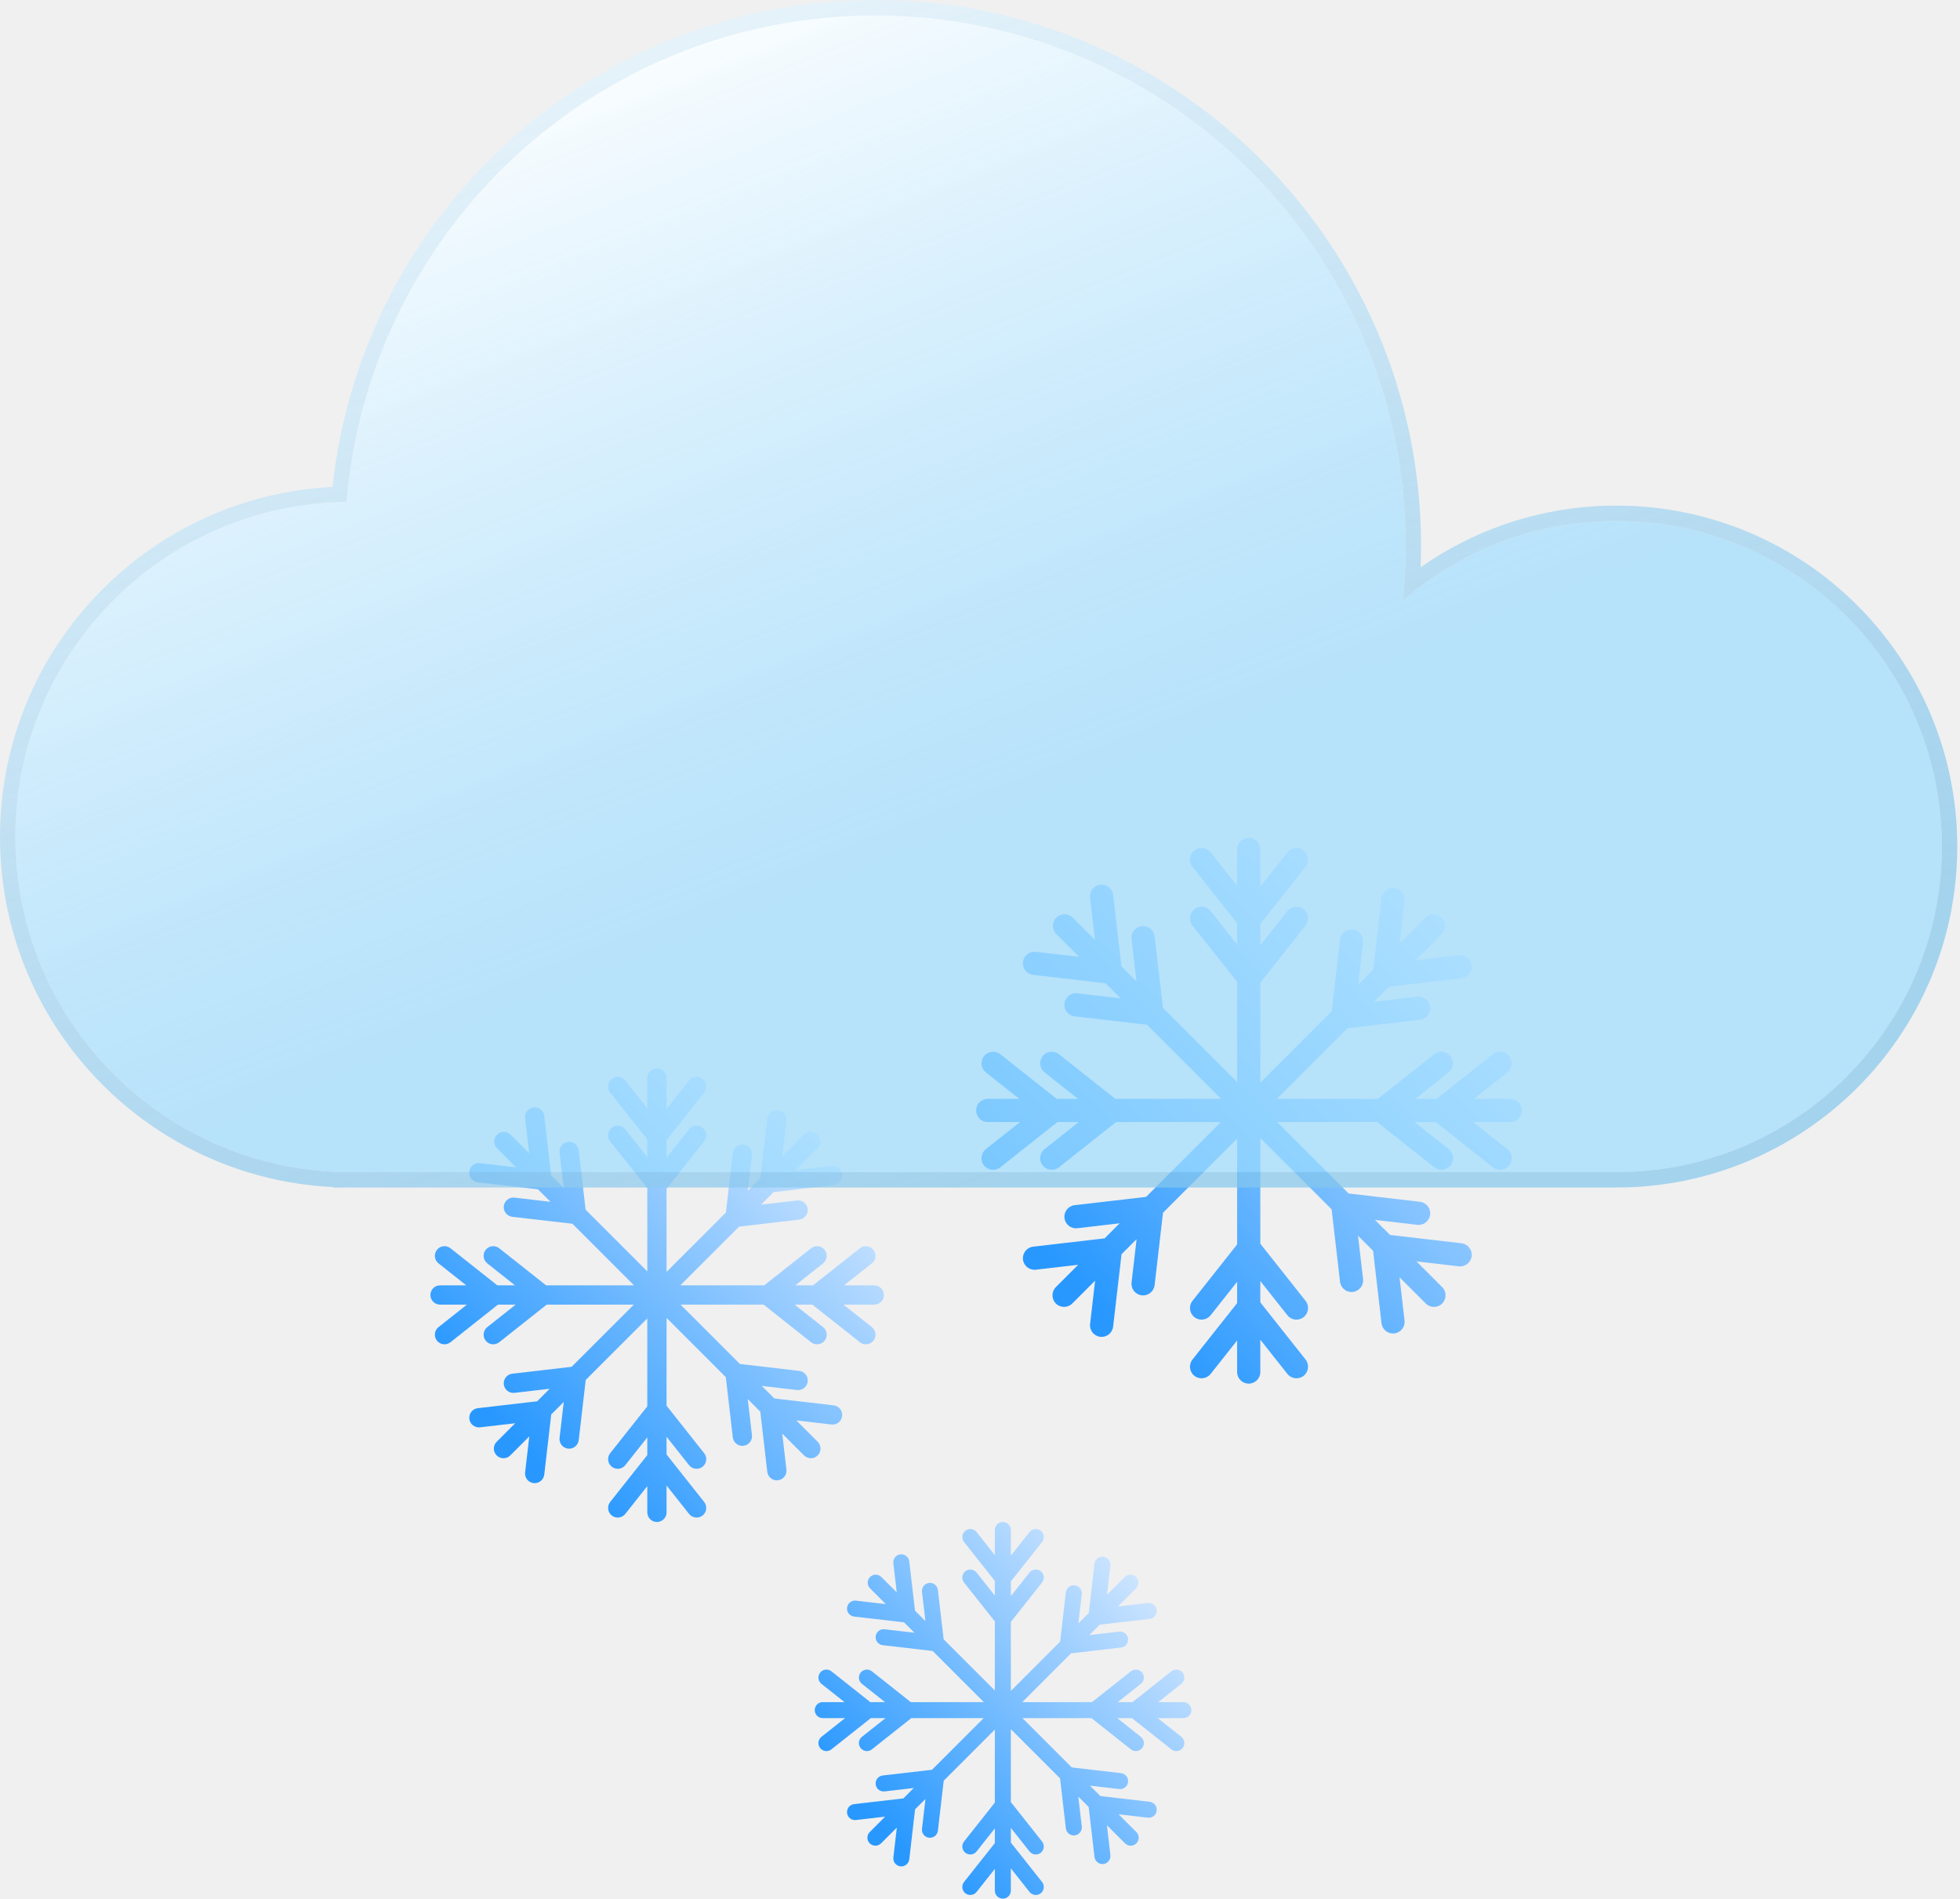
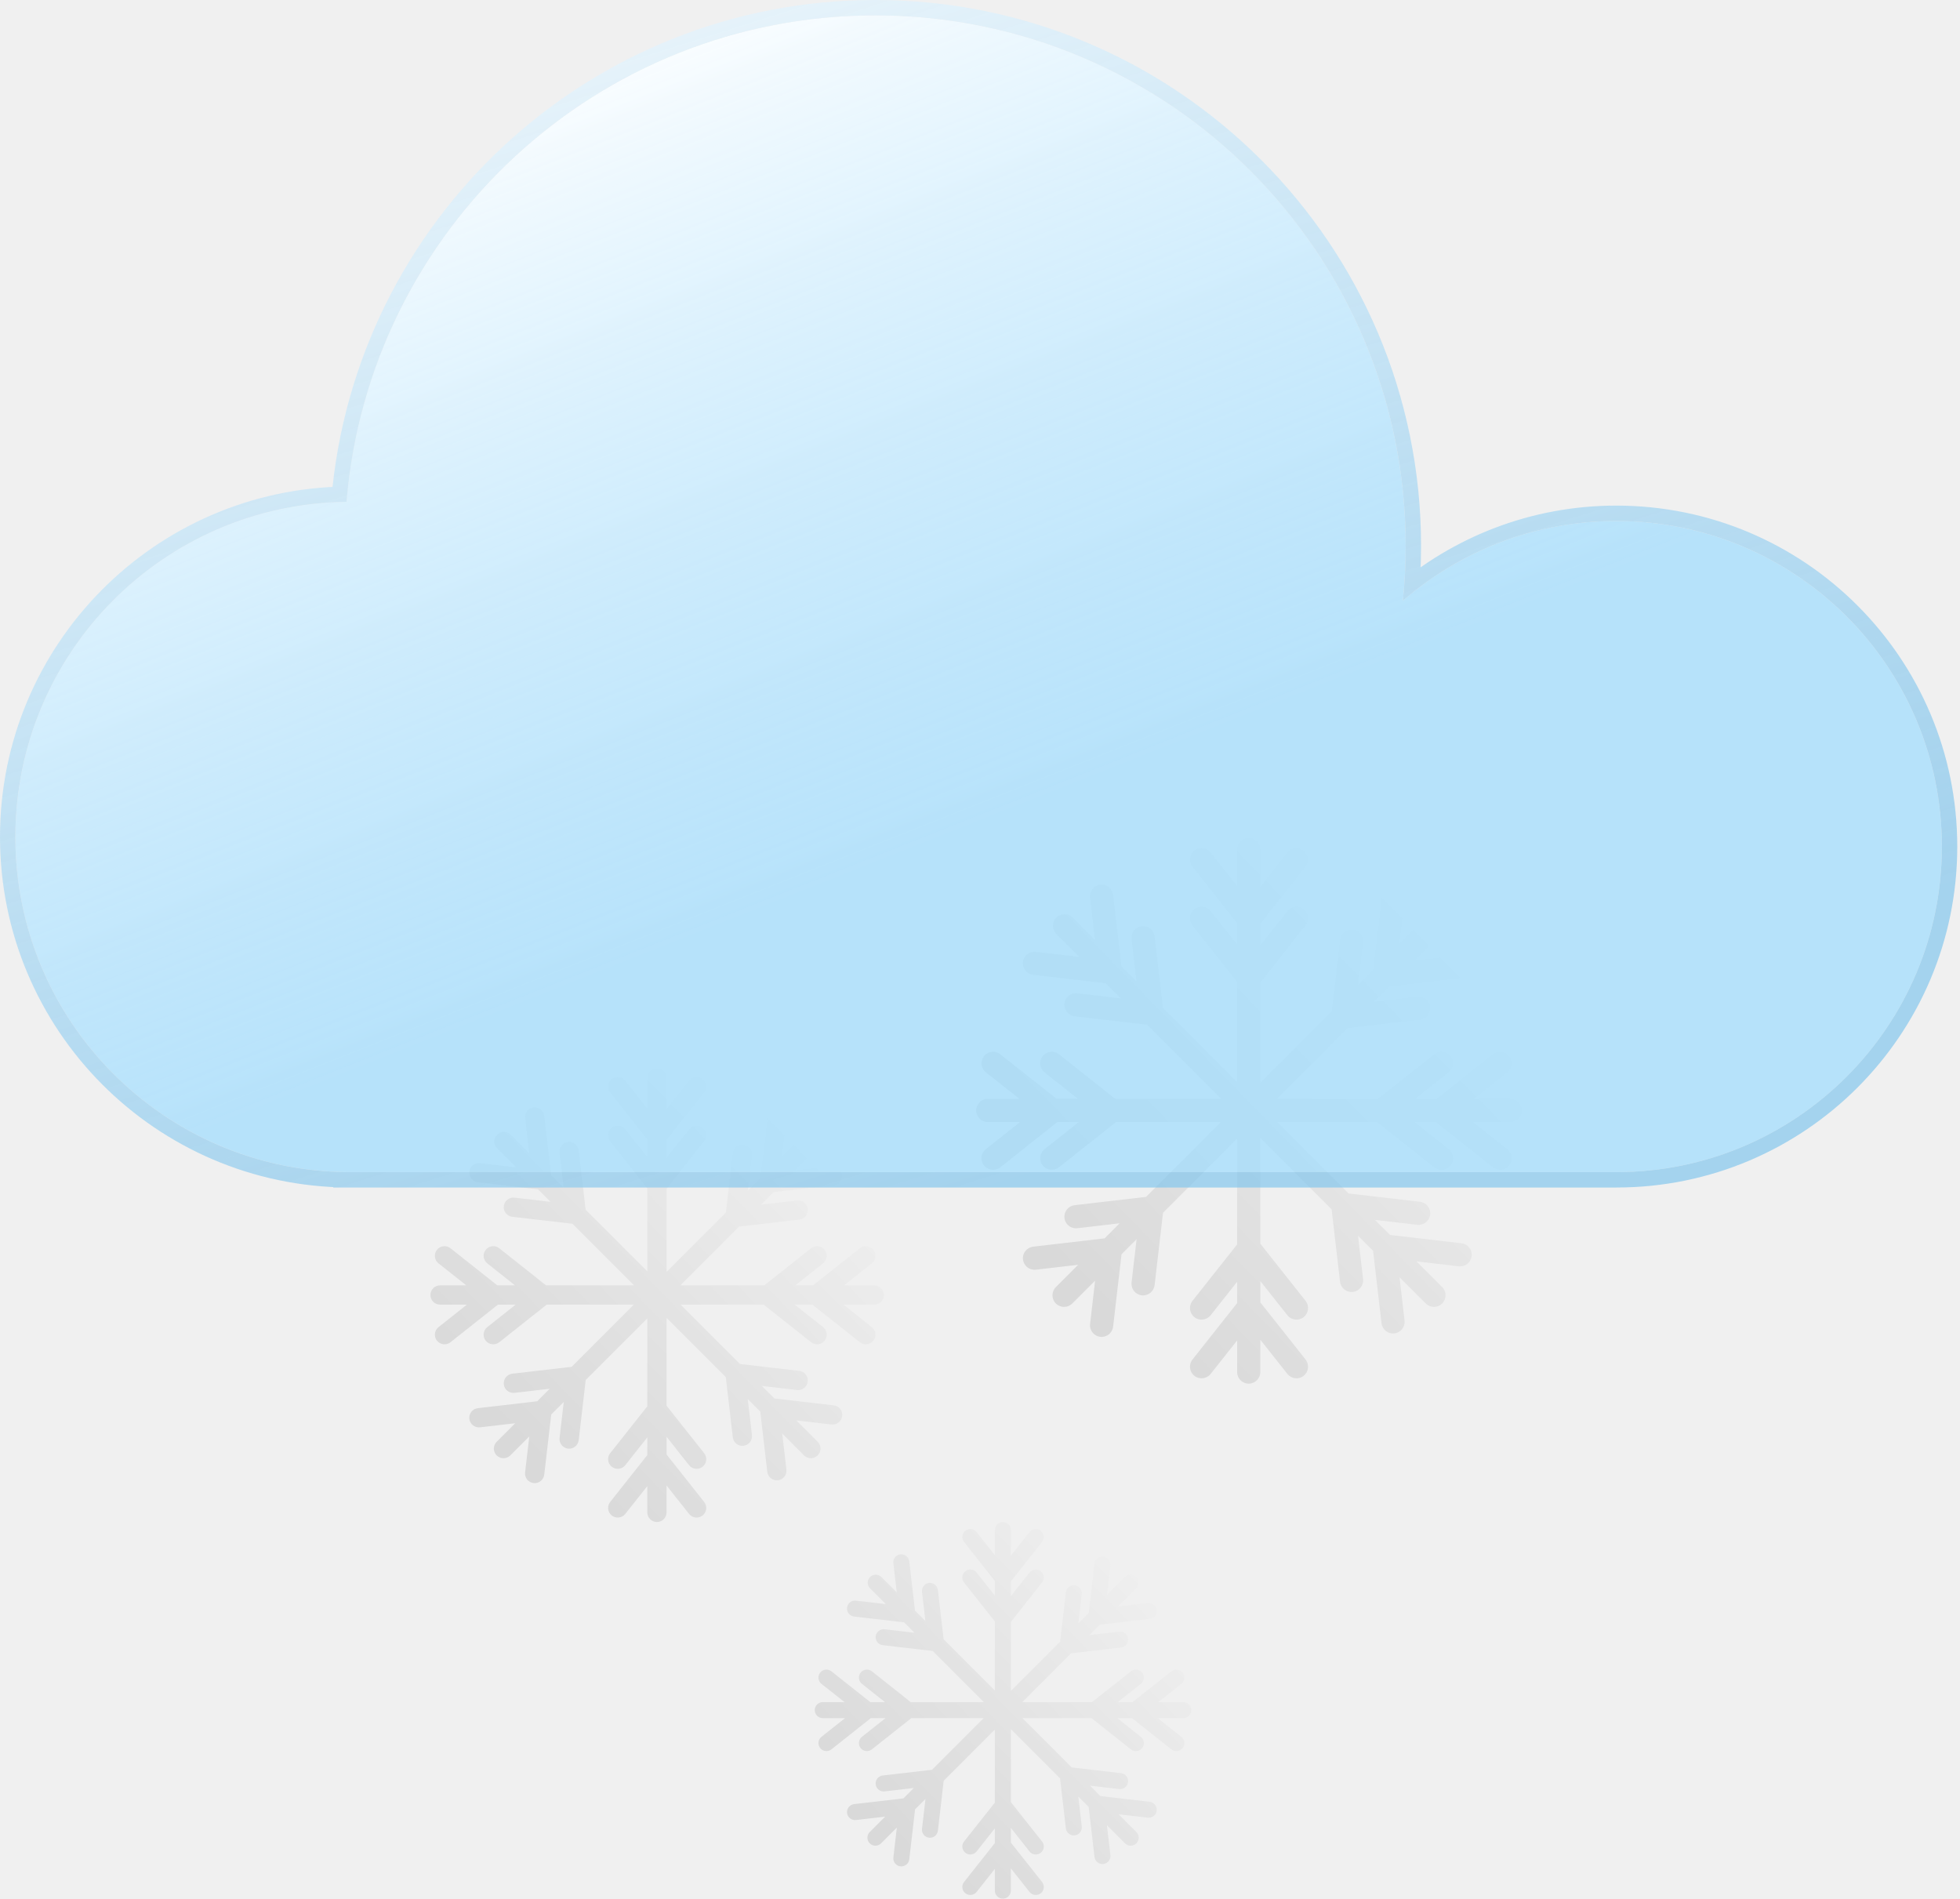
<svg xmlns="http://www.w3.org/2000/svg" width="255" height="247" viewBox="0 0 255 247" fill="none">
-   <path fill-rule="evenodd" clip-rule="evenodd" d="M162.461 109C161.628 109 160.952 109.675 160.952 110.509V115.241L157.509 110.893C156.992 110.24 156.043 110.129 155.39 110.647C154.737 111.164 154.627 112.113 155.144 112.766L160.952 120.102V122.873L157.51 118.525C156.992 117.872 156.043 117.762 155.39 118.279C154.737 118.796 154.627 119.745 155.144 120.398L160.952 127.734V140.763L151.297 131.108L150.216 121.813C150.12 120.985 149.371 120.392 148.544 120.489C147.716 120.585 147.123 121.334 147.219 122.161L147.859 127.67L145.9 125.71L144.819 116.416C144.723 115.588 143.974 114.995 143.147 115.092C142.319 115.188 141.726 115.937 141.822 116.764L142.462 122.273L139.559 119.37C138.97 118.781 138.015 118.781 137.425 119.37C136.836 119.959 136.836 120.915 137.425 121.504L140.399 124.477L134.765 123.822C133.937 123.726 133.188 124.319 133.092 125.147C132.996 125.974 133.589 126.723 134.416 126.819L143.836 127.914L145.796 129.874L140.162 129.219C139.334 129.123 138.585 129.716 138.489 130.544C138.393 131.371 138.986 132.12 139.813 132.216L149.233 133.311L158.874 142.952H145.108L137.772 137.144C137.119 136.627 136.17 136.737 135.653 137.39C135.136 138.043 135.246 138.992 135.899 139.51L140.247 142.952H137.476L130.14 137.144C129.486 136.627 128.537 136.737 128.02 137.39C127.503 138.043 127.613 138.992 128.267 139.51L132.615 142.952H128.509C127.675 142.952 127 143.628 127 144.461C127 145.294 127.675 145.97 128.509 145.97H132.713L128.267 149.49C127.613 150.008 127.503 150.957 128.02 151.61C128.537 152.263 129.486 152.373 130.14 151.856L137.574 145.97H140.346L135.899 149.49C135.246 150.008 135.136 150.957 135.653 151.61C136.17 152.263 137.119 152.373 137.772 151.856L145.207 145.97H158.841L149.108 155.703L139.813 156.784C138.985 156.88 138.392 157.629 138.489 158.456C138.585 159.284 139.334 159.877 140.161 159.781L145.67 159.141L143.711 161.1L134.416 162.181C133.588 162.277 132.995 163.026 133.091 163.853C133.188 164.681 133.937 165.274 134.764 165.178L140.273 164.538L137.37 167.441C136.781 168.03 136.781 168.986 137.37 169.575C137.959 170.164 138.914 170.164 139.504 169.575L142.477 166.602L141.822 172.236C141.726 173.063 142.319 173.812 143.147 173.908C143.974 174.005 144.723 173.412 144.819 172.584L145.914 163.164L147.874 161.205L147.219 166.839C147.123 167.666 147.716 168.415 148.544 168.511C149.371 168.608 150.12 168.015 150.216 167.187L151.311 157.767L160.952 148.126V161.892L155.144 169.228C154.627 169.881 154.737 170.83 155.39 171.347C156.043 171.865 156.992 171.754 157.51 171.101L160.952 166.753V169.524L155.144 176.86C154.627 177.514 154.737 178.462 155.39 178.98C156.043 179.497 156.992 179.387 157.51 178.733L160.952 174.385V178.491C160.952 179.325 161.628 180 162.461 180C163.294 180 163.97 179.325 163.97 178.491V174.287L167.49 178.733C168.008 179.387 168.957 179.497 169.61 178.98C170.263 178.462 170.373 177.514 169.856 176.86L163.97 169.426V166.654L167.49 171.101C168.008 171.754 168.957 171.865 169.61 171.347C170.263 170.83 170.373 169.881 169.856 169.228L163.97 161.793V148.048L173.246 157.324L174.341 166.744C174.437 167.572 175.186 168.165 176.014 168.068C176.841 167.972 177.434 167.223 177.338 166.396L176.683 160.762L178.643 162.721L179.738 172.141C179.834 172.969 180.583 173.562 181.411 173.465C182.238 173.369 182.831 172.62 182.735 171.793L182.08 166.159L185.496 169.575C186.086 170.164 187.041 170.164 187.63 169.575C188.219 168.985 188.219 168.03 187.63 167.441L184.284 164.095L189.793 164.735C190.621 164.831 191.37 164.238 191.466 163.41C191.562 162.583 190.969 161.834 190.141 161.738L180.847 160.657L178.887 158.698L184.396 159.338C185.224 159.434 185.973 158.841 186.069 158.013C186.165 157.186 185.572 156.437 184.744 156.341L175.45 155.26L166.159 145.97H179.167L186.601 151.856C187.255 152.373 188.204 152.263 188.721 151.61C189.238 150.957 189.128 150.008 188.475 149.49L184.028 145.97H186.799L194.234 151.856C194.887 152.373 195.836 152.263 196.353 151.61C196.871 150.957 196.76 150.008 196.107 149.49L191.66 145.97H196.491C197.325 145.97 198 145.294 198 144.461C198 143.628 197.325 142.952 196.491 142.952H191.759L196.107 139.51C196.76 138.992 196.871 138.043 196.353 137.39C195.836 136.737 194.887 136.627 194.234 137.144L186.898 142.952H184.126L188.475 139.51C189.128 138.992 189.238 138.043 188.721 137.39C188.204 136.737 187.255 136.627 186.601 137.144L179.265 142.952H166.126L175.324 133.754L184.744 132.659C185.572 132.563 186.165 131.814 186.068 130.987C185.972 130.159 185.223 129.566 184.396 129.662L178.762 130.317L180.721 128.357L190.141 127.262C190.969 127.166 191.562 126.417 191.465 125.59C191.369 124.762 190.62 124.169 189.793 124.265L184.159 124.92L187.575 121.504C188.164 120.915 188.164 119.959 187.575 119.37C186.985 118.781 186.03 118.781 185.441 119.37L182.095 122.716L182.735 117.207C182.831 116.38 182.238 115.631 181.411 115.535C180.583 115.438 179.834 116.031 179.738 116.859L178.658 126.153L176.698 128.113L177.338 122.604C177.434 121.777 176.841 121.028 176.014 120.932C175.186 120.835 174.437 121.428 174.341 122.256L173.261 131.55L163.97 140.841V127.833L169.856 120.398C170.373 119.745 170.263 118.796 169.61 118.279C168.957 117.762 168.008 117.872 167.49 118.525L163.97 122.972V120.2L169.856 112.766C170.373 112.113 170.263 111.164 169.61 110.647C168.957 110.129 168.008 110.24 167.49 110.893L163.97 115.339V110.509C163.97 109.675 163.294 109 162.461 109Z" fill="url(#paint0_linear_276_174)" />
-   <path fill-rule="evenodd" clip-rule="evenodd" d="M130.473 198C129.898 198 129.432 198.466 129.432 199.041V202.307L127.056 199.306C126.699 198.855 126.044 198.779 125.593 199.136C125.142 199.493 125.066 200.148 125.423 200.599L129.432 205.662V207.575L127.056 204.574C126.699 204.123 126.044 204.047 125.593 204.404C125.142 204.761 125.066 205.416 125.423 205.867L129.432 210.929V219.921L122.768 213.257L122.023 206.843C121.956 206.272 121.439 205.862 120.868 205.929C120.297 205.995 119.888 206.512 119.954 207.083L120.396 210.885L119.043 209.533L118.298 203.118C118.232 202.547 117.715 202.138 117.143 202.204C116.572 202.27 116.163 202.787 116.229 203.359L116.671 207.16L114.668 205.157C114.261 204.75 113.602 204.75 113.195 205.157C112.788 205.563 112.788 206.223 113.195 206.629L115.247 208.681L111.359 208.229C110.787 208.163 110.271 208.572 110.204 209.143C110.138 209.715 110.547 210.232 111.118 210.298L117.619 211.053L118.972 212.406L115.083 211.954C114.512 211.888 113.995 212.297 113.929 212.868C113.862 213.439 114.272 213.956 114.843 214.023L121.344 214.778L127.997 221.432H118.497L113.434 217.423C112.983 217.066 112.329 217.142 111.972 217.593C111.615 218.044 111.691 218.699 112.142 219.056L115.142 221.432H113.23L108.167 217.423C107.716 217.066 107.061 217.142 106.704 217.593C106.347 218.044 106.423 218.699 106.874 219.056L109.875 221.432H107.041C106.466 221.432 106 221.898 106 222.473C106 223.048 106.466 223.514 107.041 223.514H109.943L106.874 225.944C106.423 226.301 106.347 226.956 106.704 227.407C107.061 227.858 107.716 227.934 108.167 227.577L113.298 223.514H115.21L112.142 225.944C111.691 226.301 111.615 226.956 111.972 227.407C112.329 227.858 112.983 227.934 113.434 227.577L118.565 223.514H127.975L121.257 230.232L114.843 230.977C114.272 231.044 113.862 231.561 113.929 232.132C113.995 232.703 114.512 233.112 115.083 233.046L118.885 232.604L117.533 233.957L111.118 234.702C110.547 234.768 110.138 235.285 110.204 235.857C110.27 236.428 110.787 236.837 111.358 236.771L115.16 236.329L113.157 238.333C112.75 238.739 112.75 239.398 113.157 239.805C113.563 240.212 114.223 240.212 114.629 239.805L116.681 237.753L116.229 241.641C116.163 242.213 116.572 242.73 117.143 242.796C117.715 242.862 118.231 242.453 118.298 241.882L119.053 235.381L120.406 234.029L119.954 237.917C119.888 238.488 120.297 239.005 120.868 239.071C121.439 239.138 121.956 238.728 122.023 238.157L122.778 231.656L129.432 225.003V234.503L125.423 239.566C125.066 240.017 125.142 240.671 125.593 241.028C126.044 241.385 126.699 241.309 127.056 240.858L129.432 237.858V239.77L125.423 244.833C125.066 245.284 125.142 245.939 125.593 246.296C126.044 246.653 126.699 246.577 127.056 246.126L129.432 243.125V245.959C129.432 246.534 129.898 247 130.473 247C131.048 247 131.514 246.534 131.514 245.959V243.057L133.944 246.126C134.301 246.577 134.956 246.653 135.407 246.296C135.858 245.939 135.934 245.284 135.577 244.833L131.514 239.702V237.79L133.944 240.858C134.301 241.309 134.956 241.385 135.407 241.028C135.858 240.671 135.934 240.017 135.577 239.566L131.514 234.435V224.949L137.916 231.351L138.672 237.851C138.738 238.423 139.255 238.832 139.826 238.766C140.398 238.699 140.807 238.182 140.74 237.611L140.289 233.723L141.641 235.075L142.397 241.576C142.463 242.147 142.98 242.557 143.551 242.49C144.122 242.424 144.531 241.907 144.465 241.336L144.013 237.448L146.371 239.805C146.777 240.212 147.437 240.212 147.843 239.805C148.25 239.398 148.25 238.739 147.843 238.333L145.534 236.023L149.336 236.465C149.907 236.531 150.424 236.122 150.49 235.551C150.557 234.98 150.148 234.463 149.576 234.396L143.162 233.651L141.809 232.298L145.611 232.74C146.182 232.807 146.699 232.397 146.766 231.826C146.832 231.255 146.423 230.738 145.852 230.672L139.437 229.926L133.025 223.514H142.002L147.133 227.577C147.584 227.934 148.239 227.858 148.596 227.407C148.953 226.956 148.877 226.301 148.426 225.944L145.357 223.514H147.27L152.401 227.577C152.852 227.934 153.507 227.858 153.864 227.407C154.221 226.956 154.144 226.301 153.694 225.944L150.625 223.514H153.959C154.534 223.514 155 223.048 155 222.473C155 221.898 154.534 221.432 153.959 221.432H150.693L153.694 219.056C154.144 218.699 154.221 218.044 153.864 217.593C153.507 217.142 152.852 217.066 152.401 217.423L147.338 221.432H145.425L148.426 219.056C148.877 218.699 148.953 218.044 148.596 217.593C148.239 217.142 147.584 217.066 147.133 217.423L142.07 221.432H133.003L139.351 215.084L145.851 214.328C146.423 214.262 146.832 213.745 146.766 213.174C146.699 212.603 146.182 212.193 145.611 212.26L141.723 212.712L143.075 211.359L149.576 210.604C150.147 210.537 150.557 210.02 150.49 209.449C150.424 208.878 149.907 208.469 149.336 208.535L145.448 208.987L147.805 206.629C148.212 206.223 148.212 205.563 147.805 205.157C147.398 204.75 146.739 204.75 146.332 205.157L144.023 207.466L144.465 203.664C144.531 203.093 144.122 202.576 143.551 202.51C142.98 202.443 142.463 202.853 142.396 203.424L141.651 209.838L140.299 211.191L140.74 207.389C140.807 206.818 140.397 206.301 139.826 206.234C139.255 206.168 138.738 206.577 138.672 207.149L137.926 213.563L131.514 219.975V210.997L135.577 205.867C135.934 205.416 135.858 204.761 135.407 204.404C134.956 204.047 134.301 204.123 133.944 204.574L131.514 207.643V205.73L135.577 200.599C135.934 200.148 135.858 199.493 135.407 199.136C134.956 198.779 134.301 198.855 133.944 199.306L131.514 202.375V199.041C131.514 198.466 131.048 198 130.473 198Z" fill="url(#paint1_linear_276_174)" />
-   <path fill-rule="evenodd" clip-rule="evenodd" d="M85.468 139C84.775 139 84.214 139.561 84.214 140.254V144.186L81.353 140.573C80.923 140.03 80.135 139.938 79.592 140.368C79.049 140.798 78.957 141.587 79.387 142.129L84.214 148.226V150.529L81.353 146.915C80.923 146.373 80.135 146.281 79.592 146.711C79.049 147.141 78.957 147.929 79.387 148.472L84.214 154.568V165.395L76.19 157.371L75.293 149.648C75.213 148.96 74.59 148.467 73.903 148.547C73.215 148.627 72.722 149.249 72.802 149.937L73.334 154.515L71.705 152.886L70.808 145.163C70.728 144.475 70.105 143.982 69.418 144.062C68.73 144.142 68.237 144.764 68.317 145.452L68.849 150.03L66.436 147.617C65.947 147.128 65.153 147.128 64.663 147.617C64.174 148.107 64.174 148.901 64.663 149.39L67.134 151.861L62.452 151.317C61.764 151.237 61.142 151.73 61.062 152.418C60.982 153.105 61.475 153.728 62.163 153.808L69.99 154.717L71.619 156.346L66.937 155.802C66.249 155.722 65.627 156.215 65.547 156.902C65.467 157.59 65.96 158.213 66.648 158.293L74.475 159.202L82.487 167.214H71.048L64.952 162.387C64.409 161.957 63.62 162.049 63.19 162.592C62.761 163.135 62.852 163.923 63.395 164.353L67.008 167.214H64.705L58.609 162.387C58.066 161.957 57.278 162.049 56.848 162.592C56.418 163.135 56.51 163.923 57.053 164.353L60.666 167.214H57.254C56.561 167.214 56 167.775 56 168.468C56 169.16 56.561 169.721 57.254 169.721H60.748L57.053 172.647C56.51 173.077 56.418 173.865 56.848 174.408C57.278 174.951 58.066 175.043 58.609 174.613L64.787 169.721H67.09L63.395 172.647C62.852 173.077 62.761 173.865 63.19 174.408C63.62 174.951 64.409 175.043 64.952 174.613L71.13 169.721H82.46L74.371 177.81L66.647 178.707C65.96 178.787 65.467 179.41 65.547 180.098C65.627 180.785 66.249 181.278 66.937 181.198L71.515 180.666L69.886 182.295L62.163 183.192C61.475 183.272 60.982 183.895 61.062 184.582C61.142 185.27 61.764 185.763 62.452 185.683L67.03 185.151L64.617 187.564C64.128 188.053 64.128 188.847 64.617 189.337C65.107 189.826 65.901 189.826 66.39 189.337L68.861 186.866L68.317 191.548C68.237 192.236 68.73 192.858 69.418 192.938C70.105 193.018 70.728 192.525 70.808 191.837L71.717 184.01L73.346 182.381L72.802 187.063C72.722 187.751 73.215 188.373 73.902 188.453C74.59 188.533 75.213 188.04 75.293 187.352L76.202 179.525L84.214 171.513V182.952L79.387 189.048C78.957 189.591 79.049 190.38 79.592 190.81C80.135 191.24 80.923 191.148 81.353 190.605L84.214 186.992V189.295L79.387 195.391C78.957 195.934 79.049 196.722 79.592 197.152C80.135 197.582 80.923 197.49 81.353 196.947L84.214 193.334V196.746C84.214 197.439 84.775 198 85.468 198C86.16 198 86.721 197.439 86.721 196.746V193.252L89.647 196.947C90.077 197.49 90.865 197.582 91.408 197.152C91.951 196.722 92.043 195.934 91.613 195.391L86.721 189.213V186.91L89.647 190.605C90.077 191.148 90.865 191.24 91.408 190.81C91.951 190.38 92.043 189.591 91.613 189.048L86.721 182.87V171.448L94.43 179.157L95.34 186.984C95.419 187.672 96.042 188.165 96.73 188.085C97.417 188.005 97.91 187.383 97.83 186.695L97.286 182.013L98.915 183.642L99.824 191.469C99.904 192.157 100.527 192.65 101.214 192.57C101.902 192.49 102.395 191.868 102.315 191.18L101.771 186.498L104.61 189.337C105.099 189.826 105.893 189.826 106.383 189.337C106.872 188.847 106.872 188.053 106.383 187.564L103.602 184.783L108.18 185.315C108.868 185.395 109.49 184.902 109.57 184.214C109.65 183.527 109.157 182.904 108.469 182.824L100.746 181.927L99.117 180.298L103.695 180.83C104.383 180.91 105.005 180.417 105.085 179.729C105.165 179.042 104.672 178.419 103.985 178.339L96.261 177.442L88.54 169.721H99.35L105.528 174.613C106.071 175.043 106.859 174.951 107.289 174.408C107.719 173.865 107.627 173.077 107.084 172.647L103.389 169.721H105.692L111.87 174.613C112.413 175.043 113.202 174.951 113.632 174.408C114.062 173.865 113.97 173.077 113.427 172.647L109.732 169.721H113.746C114.439 169.721 115 169.16 115 168.468C115 167.775 114.439 167.214 113.746 167.214H109.814L113.427 164.353C113.97 163.923 114.062 163.135 113.632 162.592C113.202 162.049 112.413 161.957 111.87 162.387L105.774 167.214H103.471L107.084 164.353C107.627 163.923 107.719 163.135 107.289 162.592C106.859 162.049 106.071 161.957 105.528 162.387L99.432 167.214H88.513L96.157 159.57L103.984 158.661C104.672 158.581 105.165 157.958 105.085 157.27C105.005 156.583 104.383 156.09 103.695 156.17L99.013 156.714L100.642 155.085L108.469 154.176C109.157 154.096 109.65 153.473 109.57 152.786C109.49 152.098 108.868 151.605 108.18 151.685L103.498 152.229L106.337 149.391C106.826 148.901 106.826 148.107 106.337 147.617C105.847 147.128 105.053 147.128 104.564 147.617L101.783 150.398L102.315 145.82C102.395 145.132 101.902 144.51 101.214 144.43C100.527 144.35 99.904 144.843 99.824 145.531L98.927 153.254L97.298 154.883L97.83 150.305C97.91 149.617 97.417 148.995 96.73 148.915C96.042 148.835 95.419 149.328 95.339 150.016L94.442 157.739L86.721 165.46V154.65L91.613 148.472C92.043 147.929 91.951 147.141 91.408 146.711C90.865 146.281 90.077 146.373 89.647 146.915L86.721 150.61V148.307L91.613 142.129C92.043 141.587 91.951 140.798 91.408 140.368C90.865 139.938 90.077 140.03 89.647 140.573L86.721 144.268V140.254C86.721 139.561 86.16 139 85.468 139Z" fill="url(#paint2_linear_276_174)" />
-   <path fill-rule="evenodd" clip-rule="evenodd" d="M182.882 71.014C182.882 73.423 182.758 75.804 182.517 78.149C189.953 71.687 199.664 67.775 210.288 67.775C233.68 67.775 252.643 86.738 252.643 110.13C252.643 133.523 233.68 152.486 210.288 152.486H45.638C45.626 152.486 45.613 152.486 45.601 152.486C45.589 152.486 45.576 152.486 45.564 152.486H45.352C21.386 152.352 2 132.882 2 108.885C2 84.976 21.244 65.562 45.088 65.287C47.999 29.851 77.681 2 113.868 2C151.983 2 182.882 32.899 182.882 71.014Z" fill="url(#paint3_linear_276_174)" />
-   <mask id="mask0_276_174" style="mask-type:luminance" maskUnits="userSpaceOnUse" x="0" y="0" width="255" height="155">
+   <path fill-rule="evenodd" clip-rule="evenodd" d="M162.461 109C161.628 109 160.952 109.675 160.952 110.509V115.241L157.509 110.893C156.992 110.24 156.043 110.129 155.39 110.647C154.737 111.164 154.627 112.113 155.144 112.766L160.952 120.102V122.873L157.51 118.525C156.992 117.872 156.043 117.762 155.39 118.279C154.737 118.796 154.627 119.745 155.144 120.398L160.952 127.734V140.763L151.297 131.108L150.216 121.813C150.12 120.985 149.371 120.392 148.544 120.489C147.716 120.585 147.123 121.334 147.219 122.161L147.859 127.67L145.9 125.71L144.819 116.416C144.723 115.588 143.974 114.995 143.147 115.092C142.319 115.188 141.726 115.937 141.822 116.764L142.462 122.273L139.559 119.37C138.97 118.781 138.015 118.781 137.425 119.37C136.836 119.959 136.836 120.915 137.425 121.504L140.399 124.477L134.765 123.822C133.937 123.726 133.188 124.319 133.092 125.147C132.996 125.974 133.589 126.723 134.416 126.819L143.836 127.914L145.796 129.874L140.162 129.219C139.334 129.123 138.585 129.716 138.489 130.544C138.393 131.371 138.986 132.12 139.813 132.216L149.233 133.311L158.874 142.952H145.108L137.772 137.144C137.119 136.627 136.17 136.737 135.653 137.39C135.136 138.043 135.246 138.992 135.899 139.51L140.247 142.952H137.476L130.14 137.144C129.486 136.627 128.537 136.737 128.02 137.39C127.503 138.043 127.613 138.992 128.267 139.51L132.615 142.952H128.509C127.675 142.952 127 143.628 127 144.461C127 145.294 127.675 145.97 128.509 145.97H132.713L128.267 149.49C127.613 150.008 127.503 150.957 128.02 151.61C128.537 152.263 129.486 152.373 130.14 151.856L137.574 145.97H140.346L135.899 149.49C135.246 150.008 135.136 150.957 135.653 151.61C136.17 152.263 137.119 152.373 137.772 151.856L145.207 145.97H158.841L149.108 155.703L139.813 156.784C138.985 156.88 138.392 157.629 138.489 158.456C138.585 159.284 139.334 159.877 140.161 159.781L145.67 159.141L143.711 161.1L134.416 162.181C133.588 162.277 132.995 163.026 133.091 163.853C133.188 164.681 133.937 165.274 134.764 165.178L140.273 164.538L137.37 167.441C136.781 168.03 136.781 168.986 137.37 169.575C137.959 170.164 138.914 170.164 139.504 169.575L142.477 166.602L141.822 172.236C141.726 173.063 142.319 173.812 143.147 173.908C143.974 174.005 144.723 173.412 144.819 172.584L145.914 163.164L147.874 161.205L147.219 166.839C147.123 167.666 147.716 168.415 148.544 168.511C149.371 168.608 150.12 168.015 150.216 167.187L151.311 157.767L160.952 148.126V161.892L155.144 169.228C154.627 169.881 154.737 170.83 155.39 171.347C156.043 171.865 156.992 171.754 157.51 171.101L160.952 166.753V169.524L155.144 176.86C154.627 177.514 154.737 178.462 155.39 178.98C156.043 179.497 156.992 179.387 157.51 178.733L160.952 174.385V178.491C160.952 179.325 161.628 180 162.461 180C163.294 180 163.97 179.325 163.97 178.491V174.287L167.49 178.733C168.008 179.387 168.957 179.497 169.61 178.98C170.263 178.462 170.373 177.514 169.856 176.86L163.97 169.426V166.654L167.49 171.101C168.008 171.754 168.957 171.865 169.61 171.347C170.263 170.83 170.373 169.881 169.856 169.228L163.97 161.793V148.048L173.246 157.324L174.341 166.744C174.437 167.572 175.186 168.165 176.014 168.068C176.841 167.972 177.434 167.223 177.338 166.396L176.683 160.762L178.643 162.721L179.738 172.141C179.834 172.969 180.583 173.562 181.411 173.465C182.238 173.369 182.831 172.62 182.735 171.793L182.08 166.159L185.496 169.575C186.086 170.164 187.041 170.164 187.63 169.575C188.219 168.985 188.219 168.03 187.63 167.441L184.284 164.095L189.793 164.735C190.621 164.831 191.37 164.238 191.466 163.41C191.562 162.583 190.969 161.834 190.141 161.738L180.847 160.657L178.887 158.698L184.396 159.338C185.224 159.434 185.973 158.841 186.069 158.013C186.165 157.186 185.572 156.437 184.744 156.341L175.45 155.26L166.159 145.97H179.167L186.601 151.856C187.255 152.373 188.204 152.263 188.721 151.61C189.238 150.957 189.128 150.008 188.475 149.49L184.028 145.97H186.799L194.234 151.856C194.887 152.373 195.836 152.263 196.353 151.61C196.871 150.957 196.76 150.008 196.107 149.49L191.66 145.97H196.491C197.325 145.97 198 145.294 198 144.461C198 143.628 197.325 142.952 196.491 142.952H191.759L196.107 139.51C196.76 138.992 196.871 138.043 196.353 137.39C195.836 136.737 194.887 136.627 194.234 137.144L186.898 142.952H184.126L188.475 139.51C189.128 138.992 189.238 138.043 188.721 137.39C188.204 136.737 187.255 136.627 186.601 137.144L179.265 142.952H166.126L175.324 133.754L184.744 132.659C185.572 132.563 186.165 131.814 186.068 130.987C185.972 130.159 185.223 129.566 184.396 129.662L178.762 130.317L180.721 128.357L190.141 127.262C190.969 127.166 191.562 126.417 191.465 125.59C191.369 124.762 190.62 124.169 189.793 124.265L184.159 124.92L187.575 121.504C188.164 120.915 188.164 119.959 187.575 119.37C186.985 118.781 186.03 118.781 185.441 119.37L182.095 122.716L182.735 117.207C182.831 116.38 182.238 115.631 181.411 115.535C180.583 115.438 179.834 116.031 179.738 116.859L178.658 126.153L176.698 128.113L177.338 122.604C177.434 121.777 176.841 121.028 176.014 120.932C175.186 120.835 174.437 121.428 174.341 122.256L173.261 131.55L163.97 140.841V127.833L169.856 120.398C170.373 119.745 170.263 118.796 169.61 118.279C168.957 117.762 168.008 117.872 167.49 118.525L163.97 122.972V120.2L169.856 112.766C170.373 112.113 170.263 111.164 169.61 110.647C168.957 110.129 168.008 110.24 167.49 110.893L163.97 115.339V110.509C163.97 109.675 163.294 109 162.461 109Z" fill="url(#paint0_linear_6_13)" />
+   <path fill-rule="evenodd" clip-rule="evenodd" d="M130.473 198C129.898 198 129.432 198.466 129.432 199.041V202.307L127.056 199.306C126.699 198.855 126.044 198.779 125.593 199.136C125.142 199.493 125.066 200.148 125.423 200.599L129.432 205.662V207.575L127.056 204.574C126.699 204.123 126.044 204.047 125.593 204.404C125.142 204.761 125.066 205.416 125.423 205.867L129.432 210.929V219.921L122.768 213.257L122.023 206.843C121.956 206.272 121.439 205.862 120.868 205.929C120.297 205.995 119.888 206.512 119.954 207.083L120.396 210.885L119.043 209.533L118.298 203.118C118.232 202.547 117.715 202.138 117.143 202.204C116.572 202.27 116.163 202.787 116.229 203.359L116.671 207.16L114.668 205.157C114.261 204.75 113.602 204.75 113.195 205.157C112.788 205.563 112.788 206.223 113.195 206.629L115.247 208.681L111.359 208.229C110.787 208.163 110.271 208.572 110.204 209.143C110.138 209.715 110.547 210.232 111.118 210.298L117.619 211.053L118.972 212.406L115.083 211.954C114.512 211.888 113.995 212.297 113.929 212.868C113.862 213.439 114.272 213.956 114.843 214.023L121.344 214.778L127.997 221.432H118.497L113.434 217.423C112.983 217.066 112.329 217.142 111.972 217.593C111.615 218.044 111.691 218.699 112.142 219.056L115.142 221.432H113.23L108.167 217.423C107.716 217.066 107.061 217.142 106.704 217.593C106.347 218.044 106.423 218.699 106.874 219.056L109.875 221.432H107.041C106.466 221.432 106 221.898 106 222.473C106 223.048 106.466 223.514 107.041 223.514H109.943L106.874 225.944C106.423 226.301 106.347 226.956 106.704 227.407C107.061 227.858 107.716 227.934 108.167 227.577L113.298 223.514H115.21L112.142 225.944C111.691 226.301 111.615 226.956 111.972 227.407C112.329 227.858 112.983 227.934 113.434 227.577L118.565 223.514H127.975L121.257 230.232L114.843 230.977C114.272 231.044 113.862 231.561 113.929 232.132C113.995 232.703 114.512 233.112 115.083 233.046L118.885 232.604L117.533 233.957L111.118 234.702C110.547 234.768 110.138 235.285 110.204 235.857C110.27 236.428 110.787 236.837 111.358 236.771L115.16 236.329L113.157 238.333C112.75 238.739 112.75 239.398 113.157 239.805C113.563 240.212 114.223 240.212 114.629 239.805L116.681 237.753L116.229 241.641C116.163 242.213 116.572 242.73 117.143 242.796C117.715 242.862 118.231 242.453 118.298 241.882L119.053 235.381L120.406 234.029L119.954 237.917C119.888 238.488 120.297 239.005 120.868 239.071C121.439 239.138 121.956 238.728 122.023 238.157L122.778 231.656L129.432 225.003V234.503L125.423 239.566C125.066 240.017 125.142 240.671 125.593 241.028C126.044 241.385 126.699 241.309 127.056 240.858L129.432 237.858V239.77L125.423 244.833C125.066 245.284 125.142 245.939 125.593 246.296C126.044 246.653 126.699 246.577 127.056 246.126L129.432 243.125V245.959C129.432 246.534 129.898 247 130.473 247C131.048 247 131.514 246.534 131.514 245.959V243.057L133.944 246.126C134.301 246.577 134.956 246.653 135.407 246.296C135.858 245.939 135.934 245.284 135.577 244.833L131.514 239.702V237.79L133.944 240.858C134.301 241.309 134.956 241.385 135.407 241.028C135.858 240.671 135.934 240.017 135.577 239.566L131.514 234.435V224.949L137.916 231.351L138.672 237.851C138.738 238.423 139.255 238.832 139.826 238.766C140.398 238.699 140.807 238.182 140.74 237.611L140.289 233.723L141.641 235.075L142.397 241.576C142.463 242.147 142.98 242.557 143.551 242.49C144.122 242.424 144.531 241.907 144.465 241.336L144.013 237.448L146.371 239.805C146.777 240.212 147.437 240.212 147.843 239.805C148.25 239.398 148.25 238.739 147.843 238.333L145.534 236.023L149.336 236.465C149.907 236.531 150.424 236.122 150.49 235.551C150.557 234.98 150.148 234.463 149.576 234.396L143.162 233.651L141.809 232.298L145.611 232.74C146.182 232.807 146.699 232.397 146.766 231.826C146.832 231.255 146.423 230.738 145.852 230.672L139.437 229.926L133.025 223.514H142.002L147.133 227.577C147.584 227.934 148.239 227.858 148.596 227.407C148.953 226.956 148.877 226.301 148.426 225.944L145.357 223.514H147.27L152.401 227.577C152.852 227.934 153.507 227.858 153.864 227.407C154.221 226.956 154.144 226.301 153.694 225.944L150.625 223.514H153.959C154.534 223.514 155 223.048 155 222.473C155 221.898 154.534 221.432 153.959 221.432H150.693L153.694 219.056C154.144 218.699 154.221 218.044 153.864 217.593C153.507 217.142 152.852 217.066 152.401 217.423L147.338 221.432H145.425L148.426 219.056C148.877 218.699 148.953 218.044 148.596 217.593C148.239 217.142 147.584 217.066 147.133 217.423L142.07 221.432H133.003L139.351 215.084L145.851 214.328C146.423 214.262 146.832 213.745 146.766 213.174C146.699 212.603 146.182 212.193 145.611 212.26L141.723 212.712L143.075 211.359L149.576 210.604C150.147 210.537 150.557 210.02 150.49 209.449C150.424 208.878 149.907 208.469 149.336 208.535L145.448 208.987L147.805 206.629C148.212 206.223 148.212 205.563 147.805 205.157C147.398 204.75 146.739 204.75 146.332 205.157L144.023 207.466L144.465 203.664C144.531 203.093 144.122 202.576 143.551 202.51C142.98 202.443 142.463 202.853 142.396 203.424L141.651 209.838L140.299 211.191L140.74 207.389C140.807 206.818 140.397 206.301 139.826 206.234C139.255 206.168 138.738 206.577 138.672 207.149L137.926 213.563L131.514 219.975V210.997L135.577 205.867C135.934 205.416 135.858 204.761 135.407 204.404C134.956 204.047 134.301 204.123 133.944 204.574L131.514 207.643V205.73L135.577 200.599C135.934 200.148 135.858 199.493 135.407 199.136C134.956 198.779 134.301 198.855 133.944 199.306L131.514 202.375V199.041C131.514 198.466 131.048 198 130.473 198Z" fill="url(#paint1_linear_6_13)" />
+   <path fill-rule="evenodd" clip-rule="evenodd" d="M85.468 139C84.775 139 84.214 139.561 84.214 140.254V144.186L81.353 140.573C80.923 140.03 80.135 139.938 79.592 140.368C79.049 140.798 78.957 141.587 79.387 142.129L84.214 148.226V150.529L81.353 146.915C80.923 146.373 80.135 146.281 79.592 146.711C79.049 147.141 78.957 147.929 79.387 148.472L84.214 154.568V165.395L76.19 157.371L75.293 149.648C75.213 148.96 74.59 148.467 73.903 148.547C73.215 148.627 72.722 149.249 72.802 149.937L73.334 154.515L71.705 152.886L70.808 145.163C70.728 144.475 70.105 143.982 69.418 144.062C68.73 144.142 68.237 144.764 68.317 145.452L68.849 150.03L66.436 147.617C65.947 147.128 65.153 147.128 64.663 147.617C64.174 148.107 64.174 148.901 64.663 149.39L67.134 151.861L62.452 151.317C61.764 151.237 61.142 151.73 61.062 152.418C60.982 153.105 61.475 153.728 62.163 153.808L69.99 154.717L71.619 156.346L66.937 155.802C66.249 155.722 65.627 156.215 65.547 156.902C65.467 157.59 65.96 158.213 66.648 158.293L74.475 159.202L82.487 167.214H71.048L64.952 162.387C64.409 161.957 63.62 162.049 63.19 162.592C62.761 163.135 62.852 163.923 63.395 164.353L67.008 167.214H64.705L58.609 162.387C58.066 161.957 57.278 162.049 56.848 162.592C56.418 163.135 56.51 163.923 57.053 164.353L60.666 167.214H57.254C56.561 167.214 56 167.775 56 168.468C56 169.16 56.561 169.721 57.254 169.721H60.748L57.053 172.647C56.51 173.077 56.418 173.865 56.848 174.408C57.278 174.951 58.066 175.043 58.609 174.613L64.787 169.721H67.09L63.395 172.647C62.852 173.077 62.761 173.865 63.19 174.408C63.62 174.951 64.409 175.043 64.952 174.613L71.13 169.721H82.46L74.371 177.81L66.647 178.707C65.96 178.787 65.467 179.41 65.547 180.098C65.627 180.785 66.249 181.278 66.937 181.198L71.515 180.666L69.886 182.295L62.163 183.192C61.475 183.272 60.982 183.895 61.062 184.582C61.142 185.27 61.764 185.763 62.452 185.683L67.03 185.151L64.617 187.564C64.128 188.053 64.128 188.847 64.617 189.337C65.107 189.826 65.901 189.826 66.39 189.337L68.861 186.866L68.317 191.548C68.237 192.236 68.73 192.858 69.418 192.938C70.105 193.018 70.728 192.525 70.808 191.837L71.717 184.01L73.346 182.381L72.802 187.063C72.722 187.751 73.215 188.373 73.902 188.453C74.59 188.533 75.213 188.04 75.293 187.352L76.202 179.525L84.214 171.513V182.952L79.387 189.048C78.957 189.591 79.049 190.38 79.592 190.81C80.135 191.24 80.923 191.148 81.353 190.605L84.214 186.992V189.295L79.387 195.391C78.957 195.934 79.049 196.722 79.592 197.152C80.135 197.582 80.923 197.49 81.353 196.947L84.214 193.334V196.746C84.214 197.439 84.775 198 85.468 198C86.16 198 86.721 197.439 86.721 196.746V193.252L89.647 196.947C90.077 197.49 90.865 197.582 91.408 197.152C91.951 196.722 92.043 195.934 91.613 195.391L86.721 189.213V186.91L89.647 190.605C90.077 191.148 90.865 191.24 91.408 190.81C91.951 190.38 92.043 189.591 91.613 189.048L86.721 182.87V171.448L94.43 179.157L95.34 186.984C95.419 187.672 96.042 188.165 96.73 188.085C97.417 188.005 97.91 187.383 97.83 186.695L97.286 182.013L98.915 183.642L99.824 191.469C99.904 192.157 100.527 192.65 101.214 192.57C101.902 192.49 102.395 191.868 102.315 191.18L101.771 186.498L104.61 189.337C105.099 189.826 105.893 189.826 106.383 189.337C106.872 188.847 106.872 188.053 106.383 187.564L103.602 184.783L108.18 185.315C108.868 185.395 109.49 184.902 109.57 184.214C109.65 183.527 109.157 182.904 108.469 182.824L100.746 181.927L99.117 180.298L103.695 180.83C104.383 180.91 105.005 180.417 105.085 179.729C105.165 179.042 104.672 178.419 103.985 178.339L96.261 177.442L88.54 169.721H99.35L105.528 174.613C106.071 175.043 106.859 174.951 107.289 174.408C107.719 173.865 107.627 173.077 107.084 172.647L103.389 169.721H105.692L111.87 174.613C112.413 175.043 113.202 174.951 113.632 174.408C114.062 173.865 113.97 173.077 113.427 172.647L109.732 169.721H113.746C114.439 169.721 115 169.16 115 168.468C115 167.775 114.439 167.214 113.746 167.214H109.814L113.427 164.353C113.97 163.923 114.062 163.135 113.632 162.592C113.202 162.049 112.413 161.957 111.87 162.387L105.774 167.214H103.471L107.084 164.353C107.627 163.923 107.719 163.135 107.289 162.592C106.859 162.049 106.071 161.957 105.528 162.387L99.432 167.214H88.513L96.157 159.57L103.984 158.661C104.672 158.581 105.165 157.958 105.085 157.27C105.005 156.583 104.383 156.09 103.695 156.17L99.013 156.714L100.642 155.085L108.469 154.176C109.157 154.096 109.65 153.473 109.57 152.786C109.49 152.098 108.868 151.605 108.18 151.685L103.498 152.229L106.337 149.391C106.826 148.901 106.826 148.107 106.337 147.617C105.847 147.128 105.053 147.128 104.564 147.617L101.783 150.398L102.315 145.82C102.395 145.132 101.902 144.51 101.214 144.43C100.527 144.35 99.904 144.843 99.824 145.531L98.927 153.254L97.298 154.883L97.83 150.305C97.91 149.617 97.417 148.995 96.73 148.915C96.042 148.835 95.419 149.328 95.339 150.016L94.442 157.739L86.721 165.46V154.65L91.613 148.472C92.043 147.929 91.951 147.141 91.408 146.711C90.865 146.281 90.077 146.373 89.647 146.915L86.721 150.61V148.307L91.613 142.129C92.043 141.587 91.951 140.798 91.408 140.368C90.865 139.938 90.077 140.03 89.647 140.573L86.721 144.268V140.254C86.721 139.561 86.16 139 85.468 139Z" fill="url(#paint2_linear_6_13)" />
+   <path fill-rule="evenodd" clip-rule="evenodd" d="M182.882 71.014C182.882 73.423 182.758 75.804 182.517 78.149C189.953 71.687 199.664 67.775 210.288 67.775C233.68 67.775 252.643 86.738 252.643 110.13C252.643 133.523 233.68 152.486 210.288 152.486H45.638C45.626 152.486 45.613 152.486 45.601 152.486C45.589 152.486 45.576 152.486 45.564 152.486H45.352C21.386 152.352 2 132.882 2 108.885C2 84.976 21.244 65.562 45.088 65.287C47.999 29.851 77.681 2 113.868 2C151.983 2 182.882 32.899 182.882 71.014Z" fill="url(#paint3_linear_6_13)" />
+   <mask id="mask0_6_13" style="mask-type:luminance" maskUnits="userSpaceOnUse" x="0" y="0" width="255" height="155">
    <path d="M255 0H0V155H255V0Z" fill="white" />
    <path fill-rule="evenodd" clip-rule="evenodd" d="M182.882 71.014C182.882 73.423 182.758 75.804 182.517 78.149C189.953 71.687 199.664 67.775 210.288 67.775C233.68 67.775 252.643 86.738 252.643 110.13C252.643 133.523 233.68 152.486 210.288 152.486H45.638C45.626 152.486 45.613 152.486 45.601 152.486C45.589 152.486 45.576 152.486 45.564 152.486H45.352C21.386 152.352 2 132.882 2 108.885C2 84.976 21.244 65.562 45.088 65.287C47.999 29.851 77.681 2 113.868 2C151.983 2 182.882 32.899 182.882 71.014Z" fill="black" />
  </mask>
-   <g mask="url(#mask0_276_174)">
-     <path d="M182.517 78.149L180.528 77.945L180.011 82.977L183.829 79.659L182.517 78.149ZM45.352 152.486H43.352V154.486H45.352V152.486ZM45.352 152.486L47.352 152.485V150.496L45.363 150.485L45.352 152.486ZM45.088 65.287L45.111 67.287L46.932 67.266L47.081 65.45L45.088 65.287ZM184.507 78.353C184.755 75.94 184.882 73.492 184.882 71.014H180.882C180.882 73.355 180.762 75.667 180.528 77.945L184.507 78.353ZM210.288 65.775C199.163 65.775 188.991 69.873 181.206 76.639L183.829 79.659C190.915 73.501 200.164 69.775 210.288 69.775V65.775ZM254.643 110.13C254.643 85.634 234.785 65.775 210.288 65.775V69.775C232.576 69.775 250.643 87.843 250.643 110.13H254.643ZM210.288 154.486C234.785 154.486 254.643 134.627 254.643 110.13H250.643C250.643 132.418 232.576 150.486 210.288 150.486V154.486ZM210.288 150.486H45.638V154.486H210.288V150.486ZM45.601 154.486C45.608 154.486 45.615 154.486 45.621 154.486C45.627 154.486 45.632 154.486 45.638 154.486V150.486C45.631 150.486 45.624 150.486 45.618 150.486C45.612 150.486 45.606 150.486 45.601 150.486V154.486ZM45.564 154.486C45.569 154.486 45.575 154.486 45.581 154.486C45.587 154.486 45.594 154.486 45.601 154.486V150.486C45.596 150.486 45.59 150.486 45.584 150.486C45.578 150.486 45.571 150.486 45.564 150.486V154.486ZM45.564 150.486H45.352V154.486H45.564V150.486ZM0 108.885C0 133.983 20.276 154.345 45.341 154.485L45.363 150.485C22.497 150.357 4 131.781 4 108.885H0ZM45.065 63.287C20.127 63.574 0 83.879 0 108.885H4C4 86.073 22.361 67.549 45.111 67.287L45.065 63.287ZM113.868 0C76.631 0 46.09 28.658 43.094 65.123L47.081 65.45C49.908 31.044 78.731 4 113.868 4V0ZM184.882 71.014C184.882 31.794 153.088 0 113.868 0V4C150.879 4 180.882 34.003 180.882 71.014H184.882Z" fill="url(#paint4_linear_276_174)" />
+   <g mask="url(#mask0_6_13)">
+     <path d="M182.517 78.149L180.528 77.945L180.011 82.977L183.829 79.659L182.517 78.149ZM45.352 152.486H43.352V154.486H45.352V152.486ZM45.352 152.486L47.352 152.485V150.496L45.363 150.485L45.352 152.486ZM45.088 65.287L45.111 67.287L46.932 67.266L47.081 65.45L45.088 65.287ZM184.507 78.353C184.755 75.94 184.882 73.492 184.882 71.014H180.882C180.882 73.355 180.762 75.667 180.528 77.945L184.507 78.353ZM210.288 65.775C199.163 65.775 188.991 69.873 181.206 76.639L183.829 79.659C190.915 73.501 200.164 69.775 210.288 69.775V65.775ZM254.643 110.13C254.643 85.634 234.785 65.775 210.288 65.775V69.775C232.576 69.775 250.643 87.843 250.643 110.13H254.643ZM210.288 154.486C234.785 154.486 254.643 134.627 254.643 110.13H250.643C250.643 132.418 232.576 150.486 210.288 150.486V154.486ZM210.288 150.486H45.638V154.486H210.288V150.486ZM45.601 154.486C45.608 154.486 45.615 154.486 45.621 154.486C45.627 154.486 45.632 154.486 45.638 154.486V150.486C45.631 150.486 45.624 150.486 45.618 150.486C45.612 150.486 45.606 150.486 45.601 150.486V154.486ZM45.564 154.486C45.569 154.486 45.575 154.486 45.581 154.486C45.587 154.486 45.594 154.486 45.601 154.486V150.486C45.596 150.486 45.59 150.486 45.584 150.486C45.578 150.486 45.571 150.486 45.564 150.486V154.486ZM45.564 150.486H45.352V154.486H45.564V150.486ZM0 108.885C0 133.983 20.276 154.345 45.341 154.485L45.363 150.485C22.497 150.357 4 131.781 4 108.885H0ZM45.065 63.287C20.127 63.574 0 83.879 0 108.885H4C4 86.073 22.361 67.549 45.111 67.287L45.065 63.287ZM113.868 0C76.631 0 46.09 28.658 43.094 65.123L47.081 65.45C49.908 31.044 78.731 4 113.868 4V0ZM184.882 71.014C184.882 31.794 153.088 0 113.868 0V4C150.879 4 180.882 34.003 180.882 71.014H184.882Z" fill="url(#paint4_linear_6_13)" />
  </g>
  <defs>
-     <linearGradient id="paint0_linear_276_174" x1="188.731" y1="114.857" x2="137.788" y2="164.558" gradientUnits="userSpaceOnUse">
-       <stop stop-color="#D6E9FF" />
-       <stop offset="1" stop-color="#2898FF" />
+     <linearGradient id="paint0_linear_6_13" x1="188.731" y1="114.857" x2="137.788" y2="164.558" gradientUnits="userSpaceOnUse">
+       <stop stop-color="#F0F0F0" />
+       <stop offset="1" stop-color="#D9D9D9" />
    </linearGradient>
-     <linearGradient id="paint1_linear_276_174" x1="148.603" y1="202.042" x2="113.446" y2="236.343" gradientUnits="userSpaceOnUse">
-       <stop stop-color="#D6E9FF" />
-       <stop offset="1" stop-color="#2898FF" />
+     <linearGradient id="paint1_linear_6_13" x1="148.603" y1="202.042" x2="113.446" y2="236.343" gradientUnits="userSpaceOnUse">
+       <stop stop-color="#F0F0F0" />
+       <stop offset="1" stop-color="#D9D9D9" />
    </linearGradient>
-     <linearGradient id="paint2_linear_276_174" x1="107.298" y1="143.867" x2="64.965" y2="185.168" gradientUnits="userSpaceOnUse">
-       <stop stop-color="#D6E9FF" />
-       <stop offset="1" stop-color="#2898FF" />
+     <linearGradient id="paint2_linear_6_13" x1="107.298" y1="143.867" x2="64.965" y2="185.168" gradientUnits="userSpaceOnUse">
+       <stop stop-color="#F0F0F0" />
+       <stop offset="1" stop-color="#D9D9D9" />
    </linearGradient>
-     <linearGradient id="paint3_linear_276_174" x1="79.903" y1="1.372" x2="140.193" y2="153.113" gradientUnits="userSpaceOnUse">
+     <linearGradient id="paint3_linear_6_13" x1="79.903" y1="1.372" x2="140.193" y2="153.113" gradientUnits="userSpaceOnUse">
      <stop stop-color="white" />
      <stop offset="0.708" stop-color="#9DDCFF" stop-opacity="0.69" />
    </linearGradient>
-     <linearGradient id="paint4_linear_276_174" x1="119.193" y1="-50.111" x2="202.515" y2="214.081" gradientUnits="userSpaceOnUse">
+     <linearGradient id="paint4_linear_6_13" x1="119.193" y1="-50.111" x2="202.515" y2="214.081" gradientUnits="userSpaceOnUse">
      <stop stop-color="white" />
      <stop offset="0.714" stop-color="#85C6EC" stop-opacity="0.71" />
    </linearGradient>
  </defs>
</svg>
